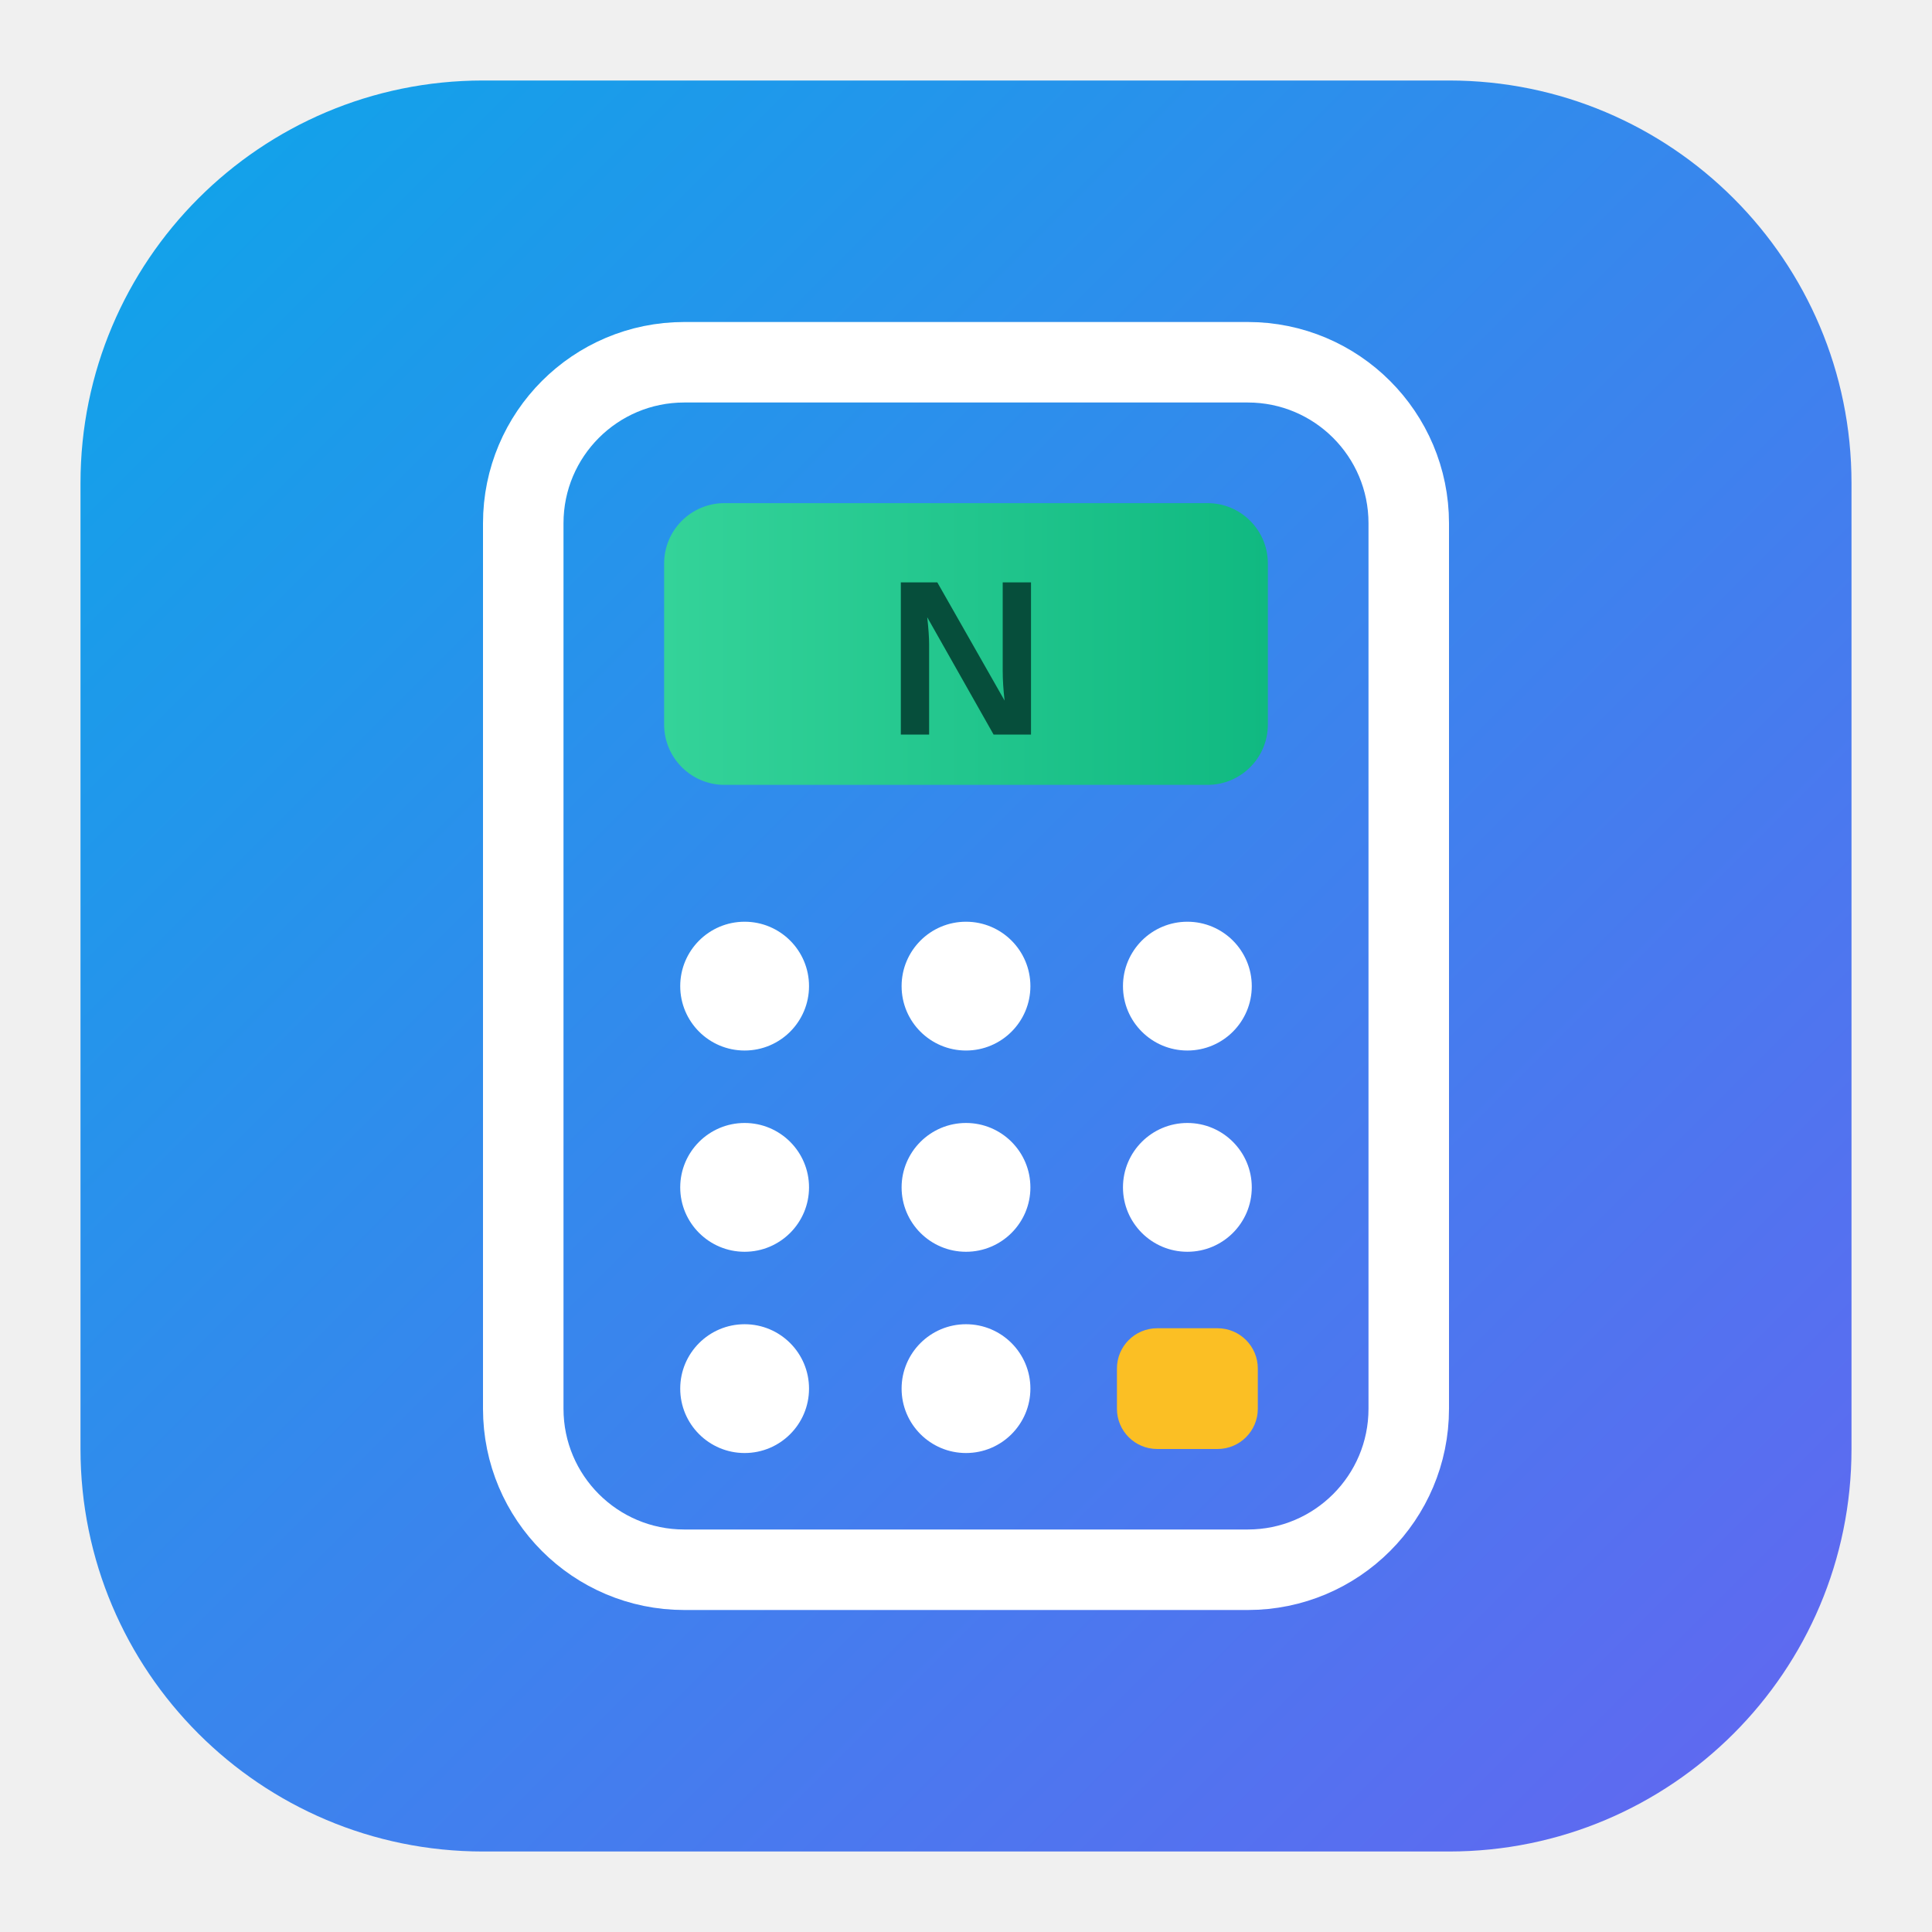
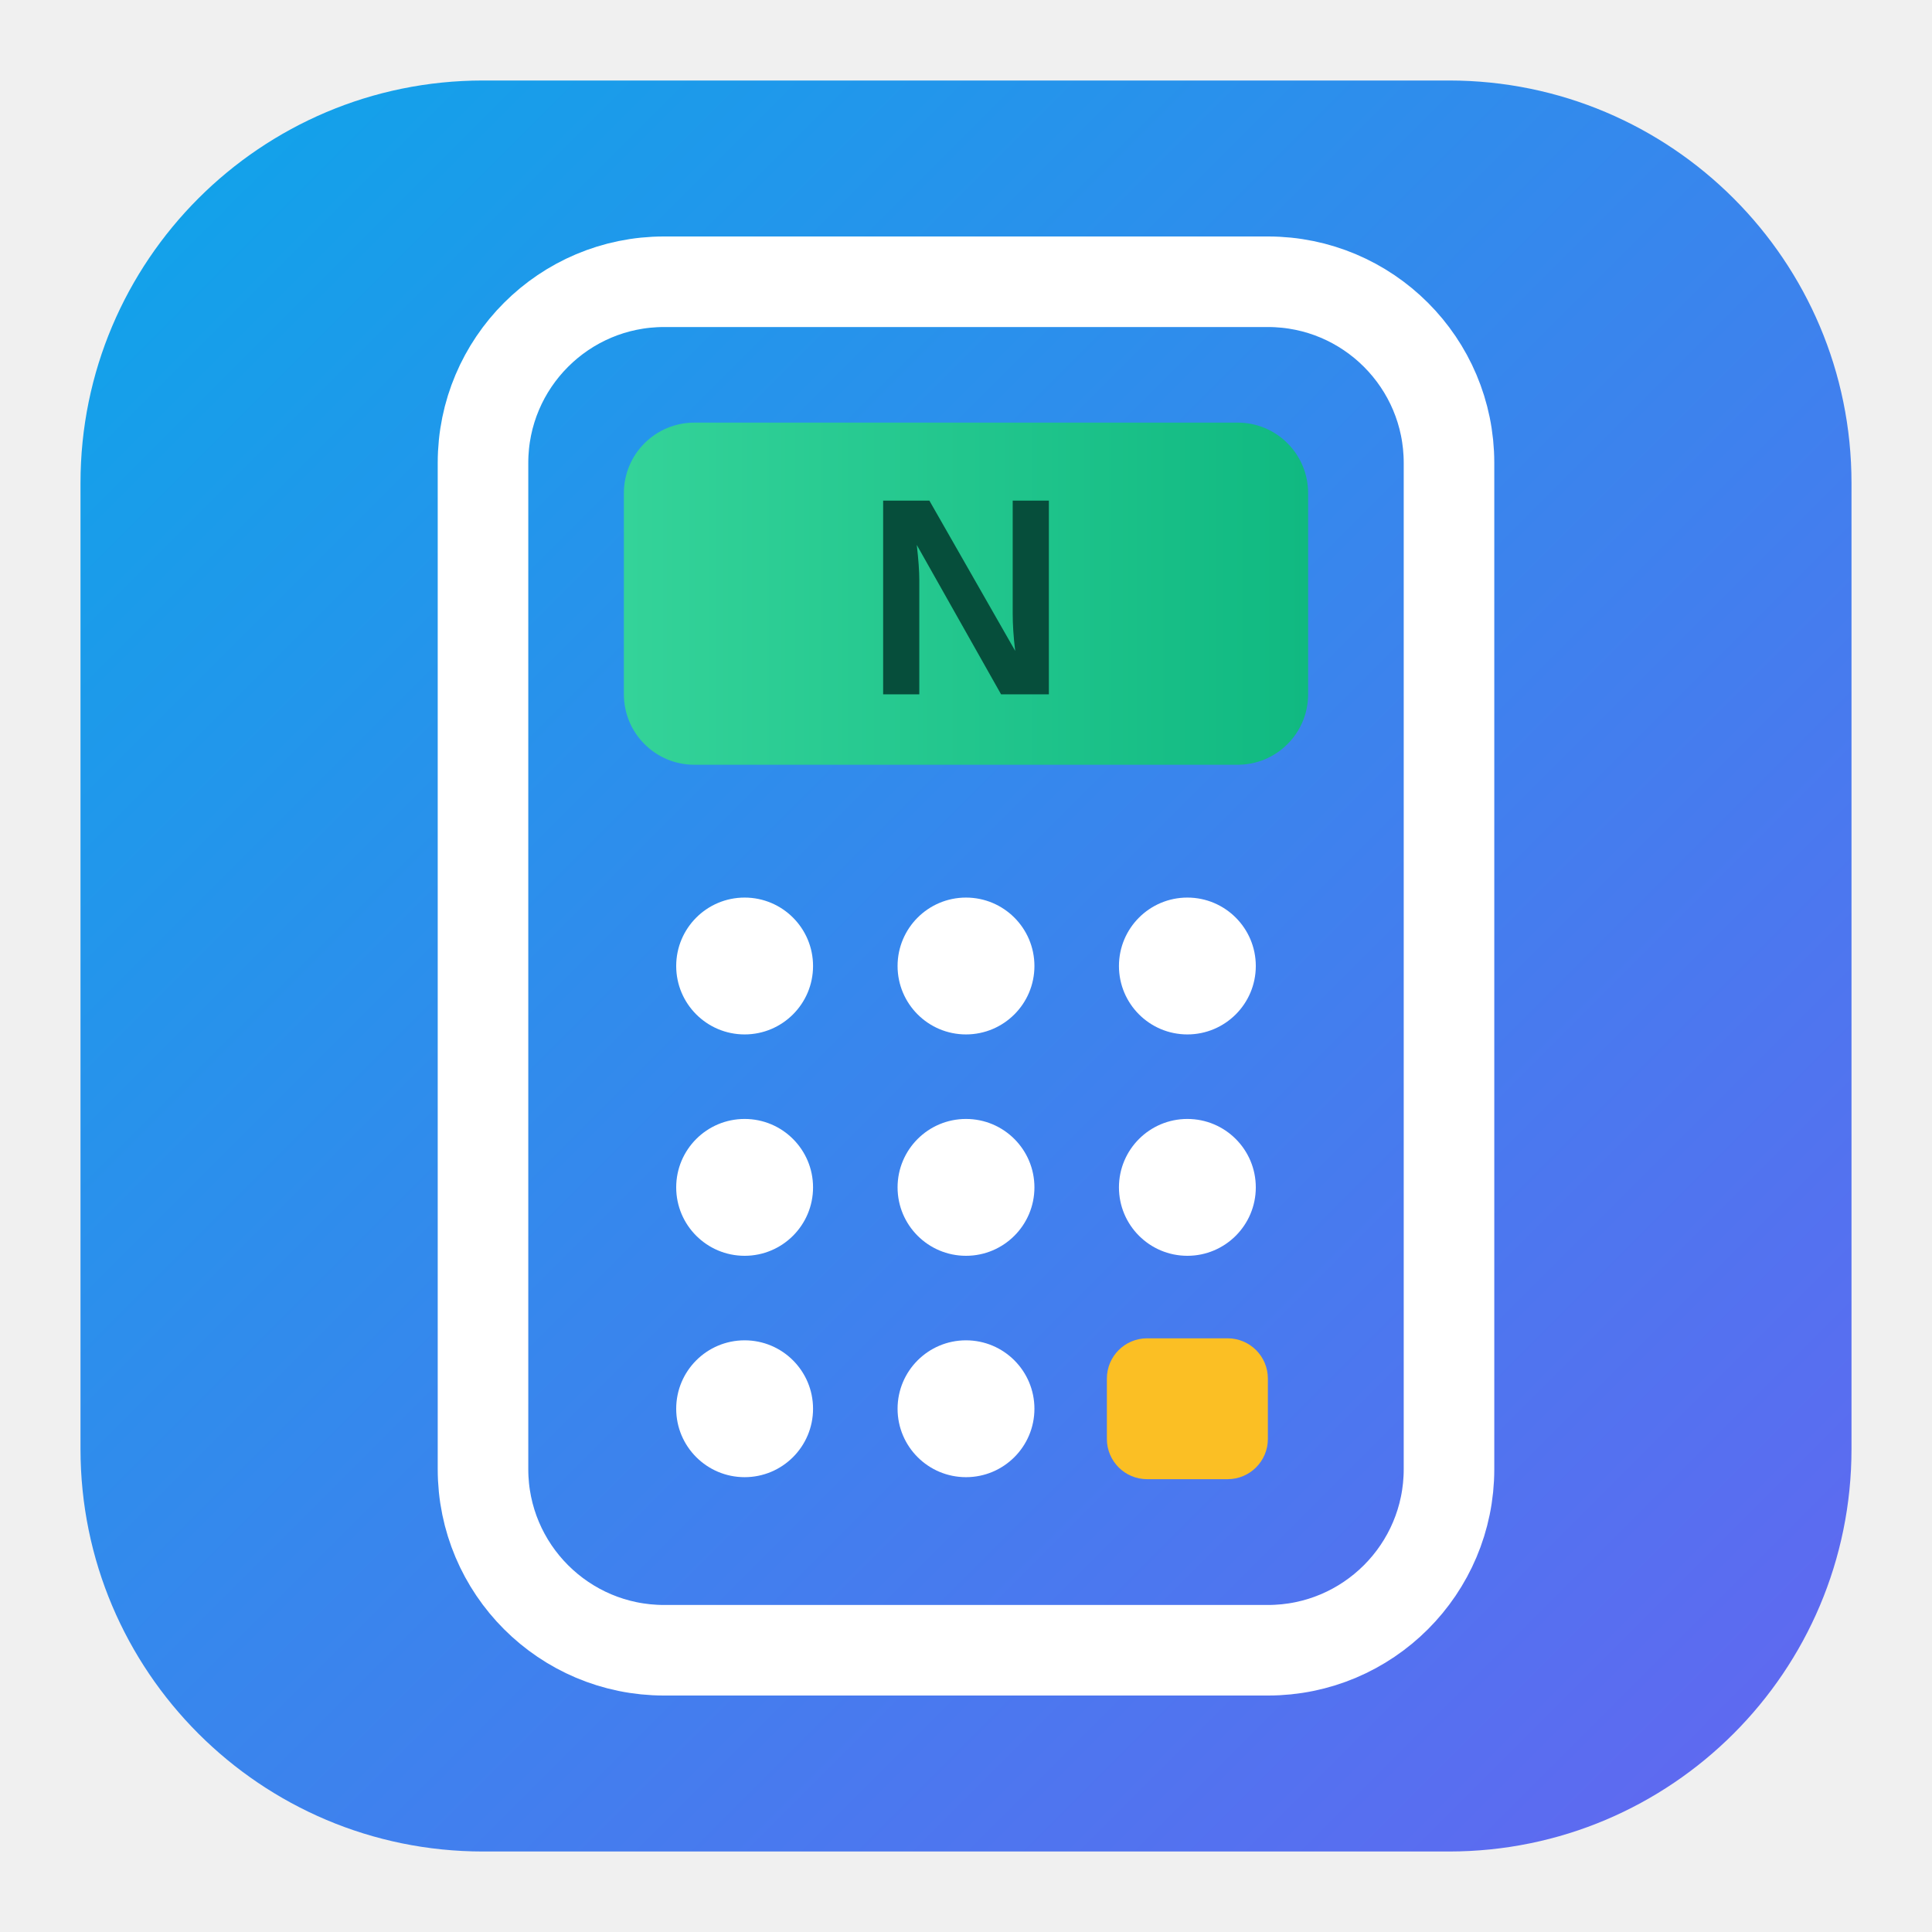
<svg xmlns="http://www.w3.org/2000/svg" viewBox="0 0 96 96" width="96" height="96">
  <defs>
    <linearGradient id="mc-bg" x1="0" y1="0" x2="1" y2="1">
      <stop offset="0" stop-color="#0ea5e9" />
      <stop offset="1" stop-color="#6366f1" />
    </linearGradient>
    <linearGradient id="mc-screen" x1="0" y1="0" x2="1" y2="0">
      <stop offset="0" stop-color="#34d399" />
      <stop offset="1" stop-color="#10b981" />
    </linearGradient>
  </defs>
  <rect x="4" y="4" width="88" height="88" rx="20" fill="url(#mc-bg)" />
-   <rect x="26" y="18" width="44" height="60" rx="8" fill="none" stroke="#ffffff" stroke-width="4" />
-   <rect x="33" y="25" width="30" height="14" rx="3" fill="url(#mc-screen)" />
-   <text x="48" y="36.5" font-family="Arial, Helvetica, sans-serif" font-size="11" font-weight="800" fill="#064e3b" text-anchor="middle">N</text>
+   <rect x="24" y="14" width="48" height="68" rx="9" fill="none" stroke="#ffffff" stroke-width="4.5" />
+   <rect x="31" y="21" width="34" height="17" rx="3.5" fill="url(#mc-screen)" />
+   <text x="48" y="34.5" font-family="Arial, Helvetica, sans-serif" font-size="14" font-weight="800" fill="#064e3b" text-anchor="middle">N</text>
  <g fill="#ffffff">
-     <circle cx="37" cy="49" r="3.2" />
-     <circle cx="48" cy="49" r="3.2" />
-     <circle cx="59" cy="49" r="3.2" />
-     <circle cx="37" cy="59" r="3.2" />
-     <circle cx="48" cy="59" r="3.2" />
-     <circle cx="59" cy="59" r="3.2" />
-     <circle cx="37" cy="69" r="3.2" />
-     <circle cx="48" cy="69" r="3.2" />
+     <circle cx="37" cy="48" r="3.4" />
+     <circle cx="48" cy="48" r="3.4" />
+     <circle cx="59" cy="48" r="3.4" />
+     <circle cx="37" cy="59" r="3.4" />
+     <circle cx="48" cy="59" r="3.4" />
+     <circle cx="59" cy="59" r="3.4" />
+     <circle cx="37" cy="70" r="3.4" />
+     <circle cx="48" cy="70" r="3.4" />
  </g>
-   <rect x="55.5" y="66" width="7" height="6" rx="2" fill="#fbbf24" />
+   <rect x="55" y="66.5" width="8" height="7" rx="2" fill="#fbbf24" />
</svg>
